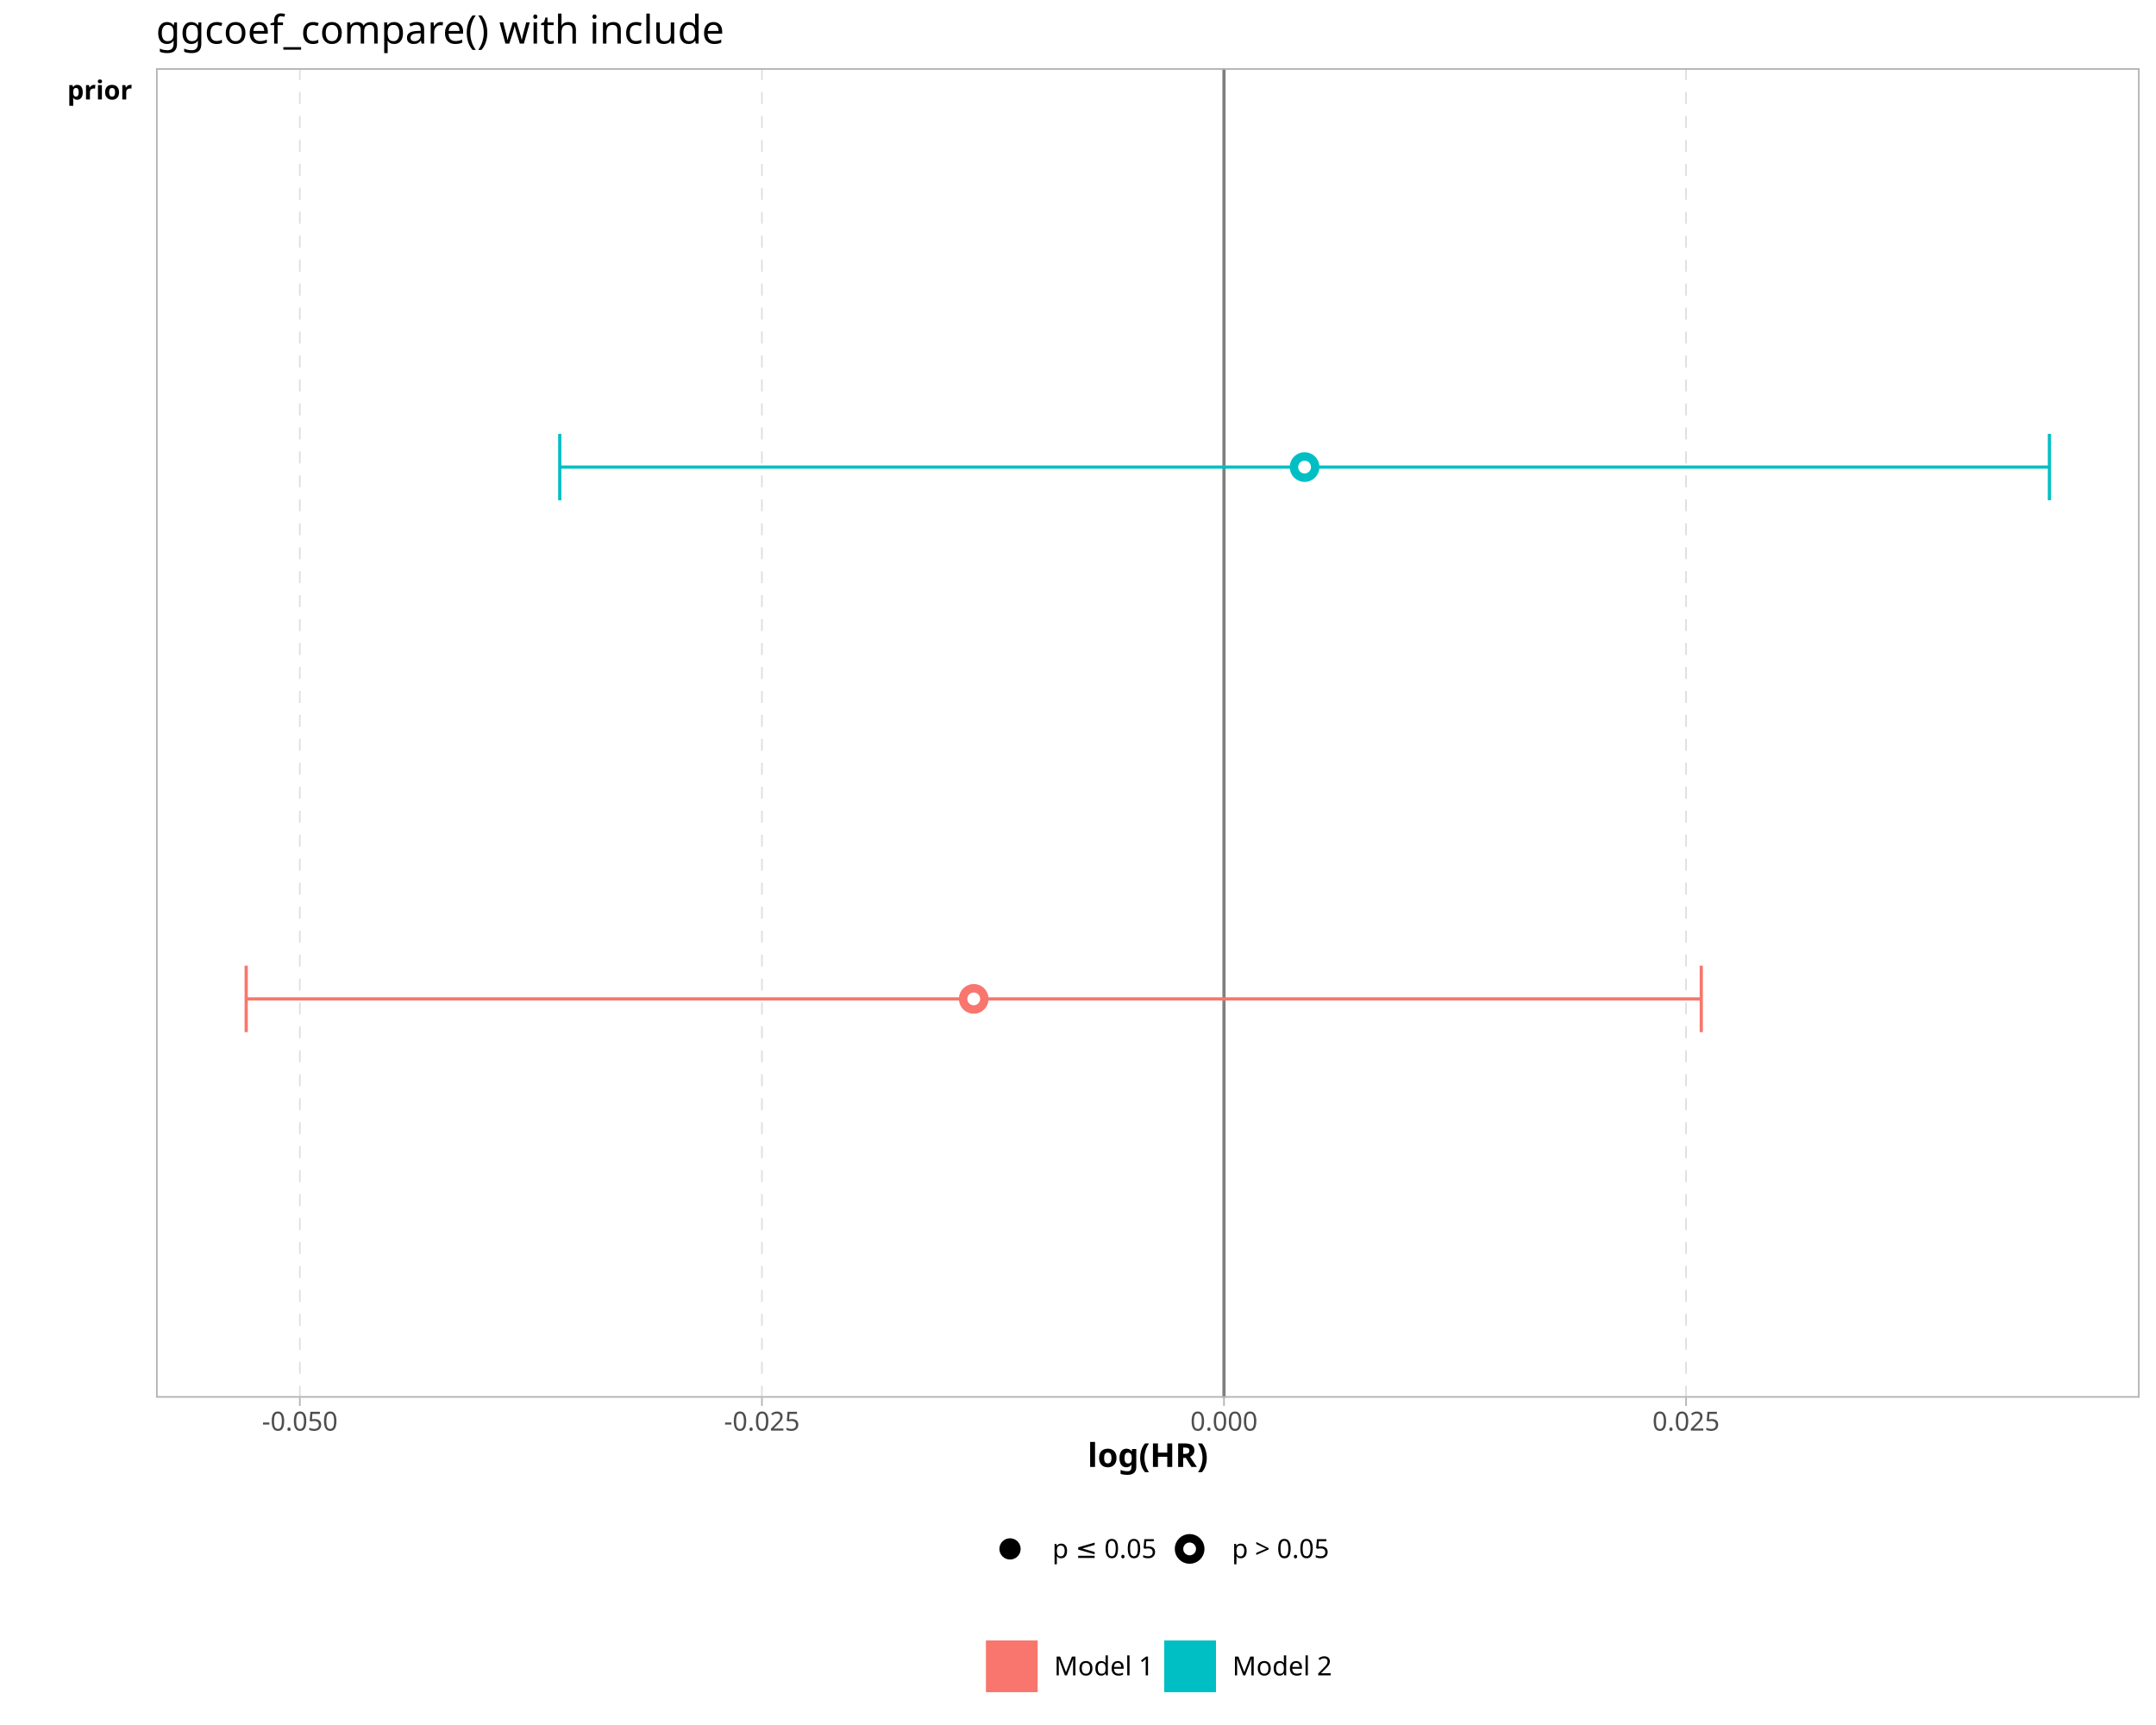
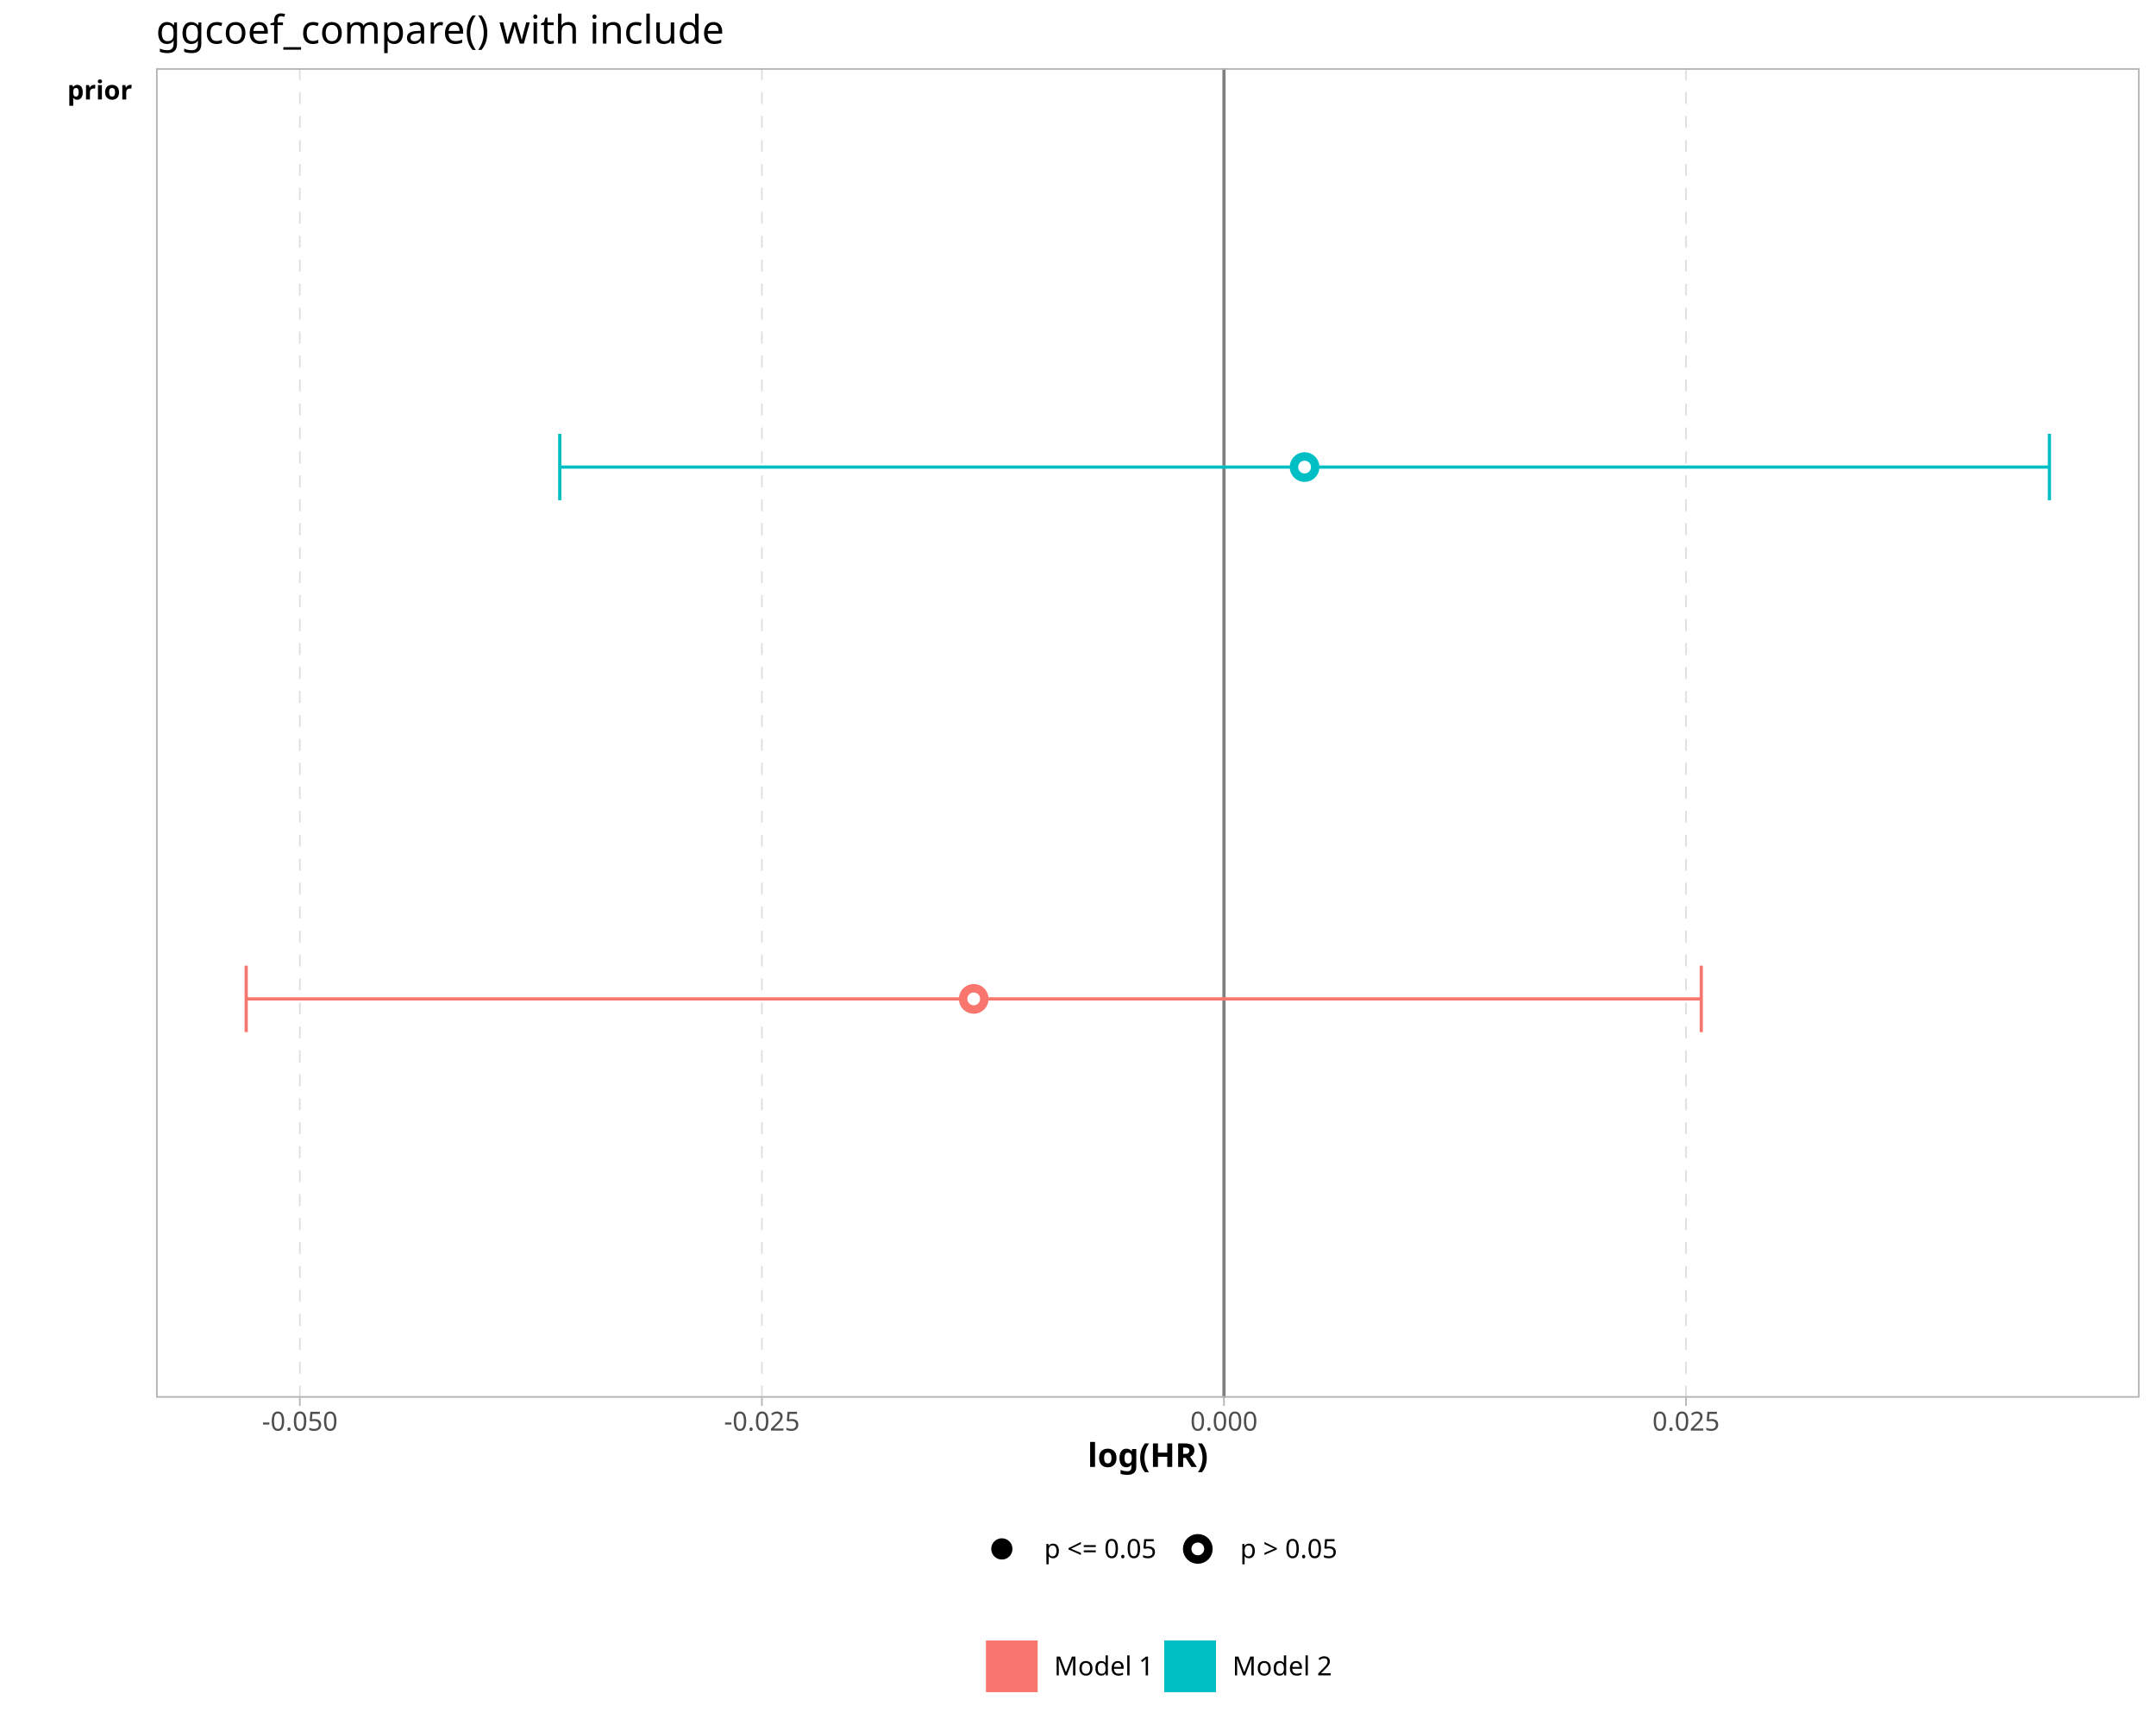
<svg xmlns="http://www.w3.org/2000/svg" class="svglite" data-engine-version="2.0" width="720.00pt" height="576.00pt" viewBox="0 0 720.00 576.00">
  <defs>
    <style type="text/css">
    .svglite line, .svglite polyline, .svglite polygon, .svglite path, .svglite rect, .svglite circle {
      fill: none;
      stroke: #000000;
      stroke-linecap: round;
      stroke-linejoin: round;
      stroke-miterlimit: 10.00;
    }
  </style>
  </defs>
  <rect width="100%" height="100%" style="stroke: none; fill: #FFFFFF;" />
  <defs>
    <clipPath id="cpMC4wMHw3MjAuMDB8MC4wMHw1NzYuMDA=">
      <rect x="0.00" y="0.00" width="720.00" height="576.00" />
    </clipPath>
  </defs>
  <g clip-path="url(#cpMC4wMHw3MjAuMDB8MC4wMHw1NzYuMDA=)">
    <rect x="0" y="0.00" width="720.00" height="576.00" style="stroke-width: 1.07; stroke: #FFFFFF; fill: #FFFFFF;" />
  </g>
  <defs>
    <clipPath id="cpNTIuMTF8NzE0LjUyfDIyLjc4fDQ2Ni43Mg==">
      <rect x="52.11" y="22.78" width="662.41" height="443.93" />
    </clipPath>
  </defs>
  <g clip-path="url(#cpNTIuMTF8NzE0LjUyfDIyLjc4fDQ2Ni43Mg==)">
    <rect x="52.11" y="22.78" width="662.41" height="443.93" style="stroke-width: 1.07; stroke: none; fill: #FFFFFF;" />
    <polyline points="100.13,466.72 100.13,22.78 " style="stroke-width: 0.53; stroke: #DEDEDE; stroke-dasharray: 4.00,4.00; stroke-linecap: butt;" />
    <polyline points="254.44,466.72 254.44,22.78 " style="stroke-width: 0.53; stroke: #DEDEDE; stroke-dasharray: 4.00,4.00; stroke-linecap: butt;" />
    <polyline points="408.75,466.72 408.75,22.78 " style="stroke-width: 0.53; stroke: #DEDEDE; stroke-dasharray: 4.00,4.00; stroke-linecap: butt;" />
    <polyline points="563.06,466.72 563.06,22.78 " style="stroke-width: 0.53; stroke: #DEDEDE; stroke-dasharray: 4.00,4.00; stroke-linecap: butt;" />
    <rect x="52.11" y="22.78" width="662.41" height="443.93" style="stroke-width: 1.07; stroke: none; stroke-linecap: butt; stroke-linejoin: miter;" />
    <line x1="408.75" y1="466.72" x2="408.75" y2="22.78" style="stroke-width: 1.07; stroke: #7F7F7F; stroke-linecap: butt;" />
    <polyline points="568.14,344.64 568.14,322.44 " style="stroke-width: 1.07; stroke: #F8766D; stroke-linecap: butt;" />
    <polyline points="568.14,333.54 82.22,333.54 " style="stroke-width: 1.07; stroke: #F8766D; stroke-linecap: butt;" />
    <polyline points="82.22,344.64 82.22,322.44 " style="stroke-width: 1.07; stroke: #F8766D; stroke-linecap: butt;" />
    <polyline points="684.41,167.06 684.41,144.87 " style="stroke-width: 1.07; stroke: #00BFC4; stroke-linecap: butt;" />
    <polyline points="684.41,155.96 186.93,155.96 " style="stroke-width: 1.07; stroke: #00BFC4; stroke-linecap: butt;" />
    <polyline points="186.93,167.06 186.93,144.87 " style="stroke-width: 1.07; stroke: #00BFC4; stroke-linecap: butt;" />
    <circle cx="325.18" cy="333.54" r="3.55" style="stroke-width: 2.83; stroke: #F8766D; fill: #FFFFFF;" />
    <circle cx="435.67" cy="155.96" r="3.55" style="stroke-width: 2.83; stroke: #00BFC4; fill: #FFFFFF;" />
    <rect x="52.11" y="22.78" width="662.41" height="443.93" style="stroke-width: 1.07; stroke: #B3B3B3;" />
  </g>
  <g clip-path="url(#cpMC4wMHw3MjAuMDB8MC4wMHw1NzYuMDA=)">
</g>
  <defs>
    <clipPath id="cpMTguMDd8NDQuNDR8MjIuNzh8NDY2Ljcy">
      <rect x="18.07" y="22.78" width="26.37" height="443.93" />
    </clipPath>
  </defs>
  <g clip-path="url(#cpMTguMDd8NDQuNDR8MjIuNzh8NDY2Ljcy)">
    <text x="22.46" y="33.22" style="font-size: 8.80px; font-weight: bold; font-family: sans;" textLength="17.60px" lengthAdjust="spacingAndGlyphs">prior</text>
  </g>
  <g clip-path="url(#cpMC4wMHw3MjAuMDB8MC4wMHw1NzYuMDA=)">
    <polyline points="100.13,469.46 100.13,466.72 " style="stroke-width: 0.53; stroke: #B3B3B3; stroke-linecap: butt;" />
    <polyline points="254.44,469.46 254.44,466.72 " style="stroke-width: 0.53; stroke: #B3B3B3; stroke-linecap: butt;" />
    <polyline points="408.75,469.46 408.75,466.72 " style="stroke-width: 0.53; stroke: #B3B3B3; stroke-linecap: butt;" />
    <polyline points="563.06,469.46 563.06,466.72 " style="stroke-width: 0.53; stroke: #B3B3B3; stroke-linecap: butt;" />
    <text x="100.13" y="477.70" text-anchor="middle" style="font-size: 8.80px; fill: #4D4D4D; font-family: sans;" textLength="24.95px" lengthAdjust="spacingAndGlyphs">-0.050</text>
    <text x="254.44" y="477.70" text-anchor="middle" style="font-size: 8.80px; fill: #4D4D4D; font-family: sans;" textLength="24.95px" lengthAdjust="spacingAndGlyphs">-0.025</text>
    <text x="408.75" y="477.70" text-anchor="middle" style="font-size: 8.80px; fill: #4D4D4D; font-family: sans;" textLength="22.02px" lengthAdjust="spacingAndGlyphs">0.000</text>
    <text x="563.06" y="477.70" text-anchor="middle" style="font-size: 8.80px; fill: #4D4D4D; font-family: sans;" textLength="22.02px" lengthAdjust="spacingAndGlyphs">0.025</text>
    <text x="383.32" y="489.84" text-anchor="middle" style="font-size: 11.00px; font-weight: bold; font-family: sans;" textLength="37.90px" lengthAdjust="spacingAndGlyphs">log(HR)</text>
-     <rect x="317.70" y="503.08" width="131.23" height="28.24" style="stroke-width: 1.07; stroke: none; fill: #FFFFFF;" />
-     <rect x="328.66" y="508.56" width="17.28" height="17.28" style="stroke-width: 1.07; stroke: none; fill: #FFFFFF;" />
-     <circle cx="337.30" cy="517.20" r="3.55" style="stroke-width: 2.83; stroke: none; fill: #000000;" />
-     <rect x="388.64" y="508.56" width="17.28" height="17.28" style="stroke-width: 1.07; stroke: none; fill: #FFFFFF;" />
-     <circle cx="397.28" cy="517.20" r="3.55" style="stroke-width: 2.83; fill: #FFFFFF;" />
-     <text x="351.42" y="520.23" style="font-size: 8.80px; font-family: sans;" textLength="31.74px" lengthAdjust="spacingAndGlyphs">p ≤ 0.05</text>
-     <text x="411.40" y="520.23" style="font-size: 8.80px; font-family: sans;" textLength="32.05px" lengthAdjust="spacingAndGlyphs">p &gt; 0.05</text>
+     <rect x="314.97" y="503.08" width="136.69" height="28.24" style="stroke-width: 1.07; stroke: none; fill: #FFFFFF;" />
+     <rect x="325.93" y="508.56" width="17.28" height="17.28" style="stroke-width: 1.07; stroke: none; fill: #FFFFFF;" />
+     <circle cx="334.57" cy="517.20" r="3.55" style="stroke-width: 2.83; stroke: none; fill: #000000;" />
+     <rect x="391.37" y="508.56" width="17.28" height="17.28" style="stroke-width: 1.07; stroke: none; fill: #FFFFFF;" />
+     <circle cx="400.01" cy="517.20" r="3.55" style="stroke-width: 2.83; fill: #FFFFFF;" />
+     <text x="348.69" y="520.23" style="font-size: 8.80px; font-family: sans;" textLength="37.20px" lengthAdjust="spacingAndGlyphs">p &lt;= 0.05</text>
+     <text x="414.13" y="520.23" style="font-size: 8.80px; font-family: sans;" textLength="32.05px" lengthAdjust="spacingAndGlyphs">p &gt; 0.05</text>
    <rect x="318.29" y="542.28" width="130.06" height="28.24" style="stroke-width: 1.07; stroke: none; fill: #FFFFFF;" />
    <rect x="329.25" y="547.76" width="17.28" height="17.28" style="stroke-width: 1.07; stroke: none; fill: #FFFFFF;" />
    <rect x="329.25" y="547.76" width="17.28" height="17.28" style="stroke-width: 0.75; stroke: none; fill: #F8766D;" />
    <line x1="330.98" y1="556.40" x2="344.80" y2="556.40" style="stroke-width: 1.07; stroke: #F8766D; stroke-linecap: butt;" />
    <circle cx="337.89" cy="556.40" r="3.55" style="stroke-width: 2.83; stroke: #F8766D; fill: #F8766D;" />
    <rect x="388.80" y="547.76" width="17.28" height="17.28" style="stroke-width: 1.07; stroke: none; fill: #FFFFFF;" />
    <rect x="388.80" y="547.76" width="17.28" height="17.28" style="stroke-width: 0.75; stroke: none; fill: #00BFC4;" />
    <line x1="390.53" y1="556.40" x2="404.35" y2="556.40" style="stroke-width: 1.07; stroke: #00BFC4; stroke-linecap: butt;" />
    <circle cx="397.44" cy="556.40" r="3.55" style="stroke-width: 2.83; stroke: #00BFC4; fill: #00BFC4;" />
    <text x="352.01" y="559.43" style="font-size: 8.80px; font-family: sans;" textLength="31.31px" lengthAdjust="spacingAndGlyphs">Model 1</text>
    <text x="411.56" y="559.43" style="font-size: 8.80px; font-family: sans;" textLength="31.31px" lengthAdjust="spacingAndGlyphs">Model 2</text>
    <text x="52.11" y="14.56" style="font-size: 13.20px; font-family: sans;" textLength="179.78px" lengthAdjust="spacingAndGlyphs">ggcoef_compare() with include</text>
  </g>
</svg>
